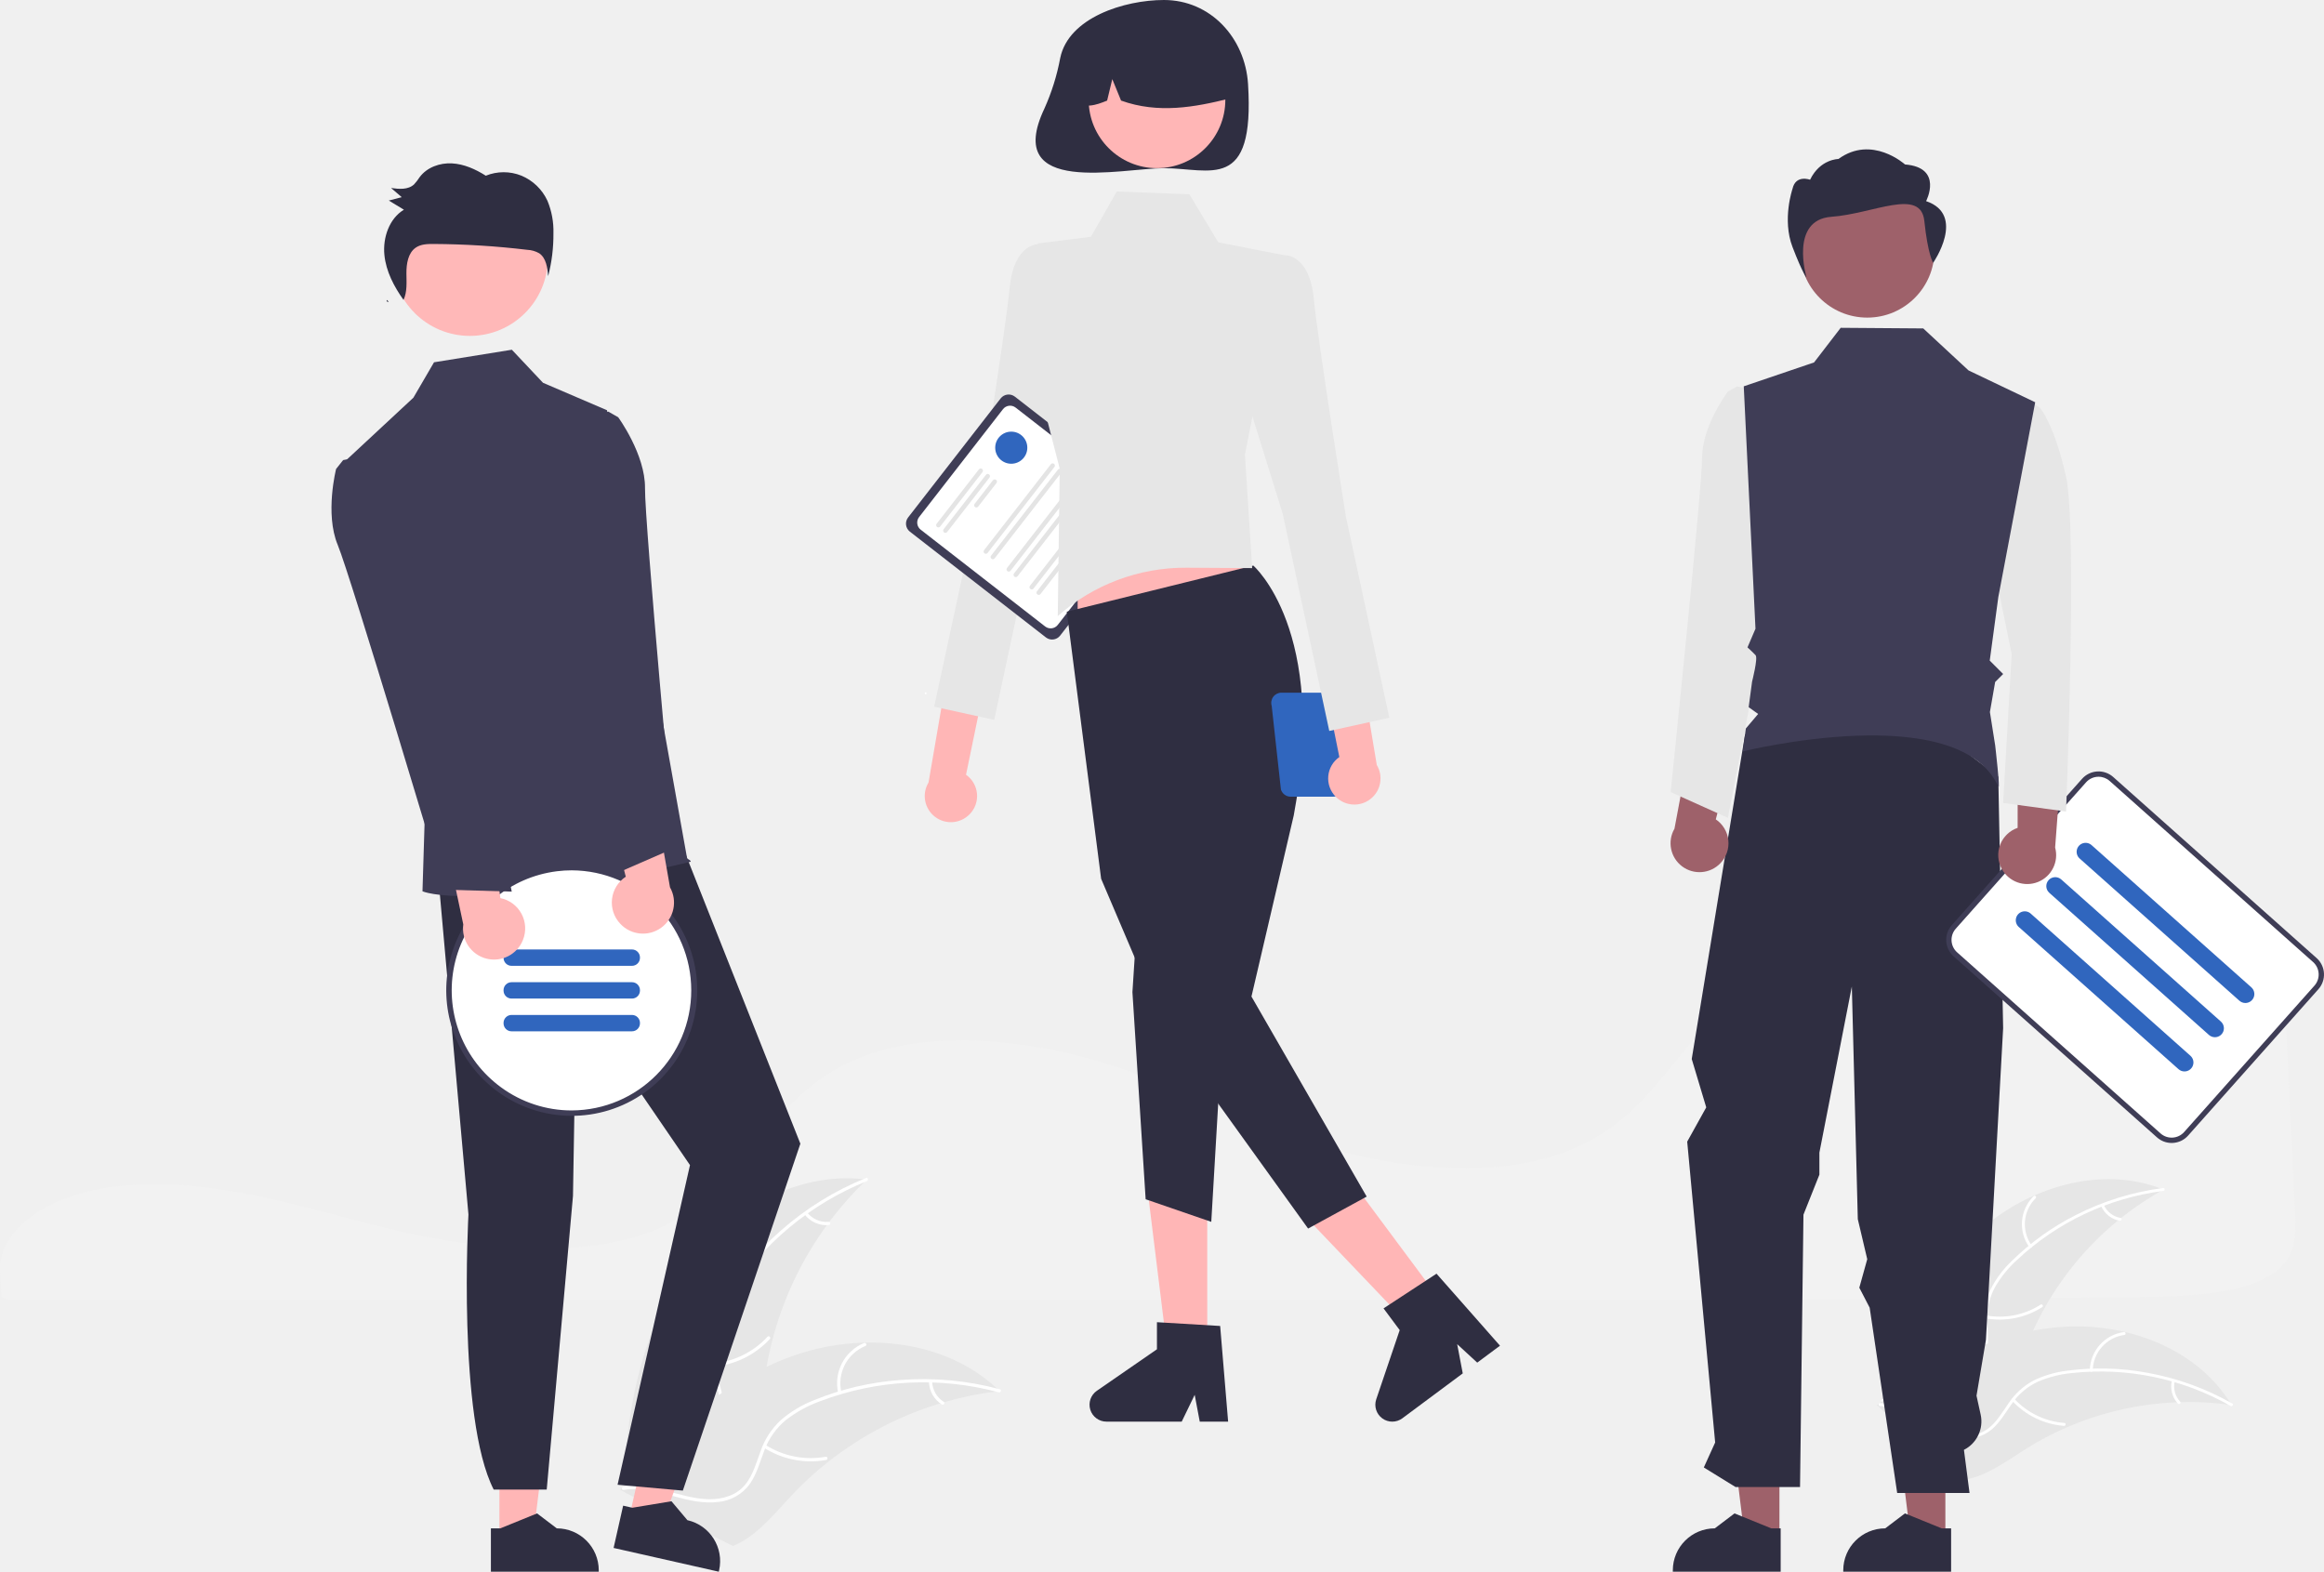
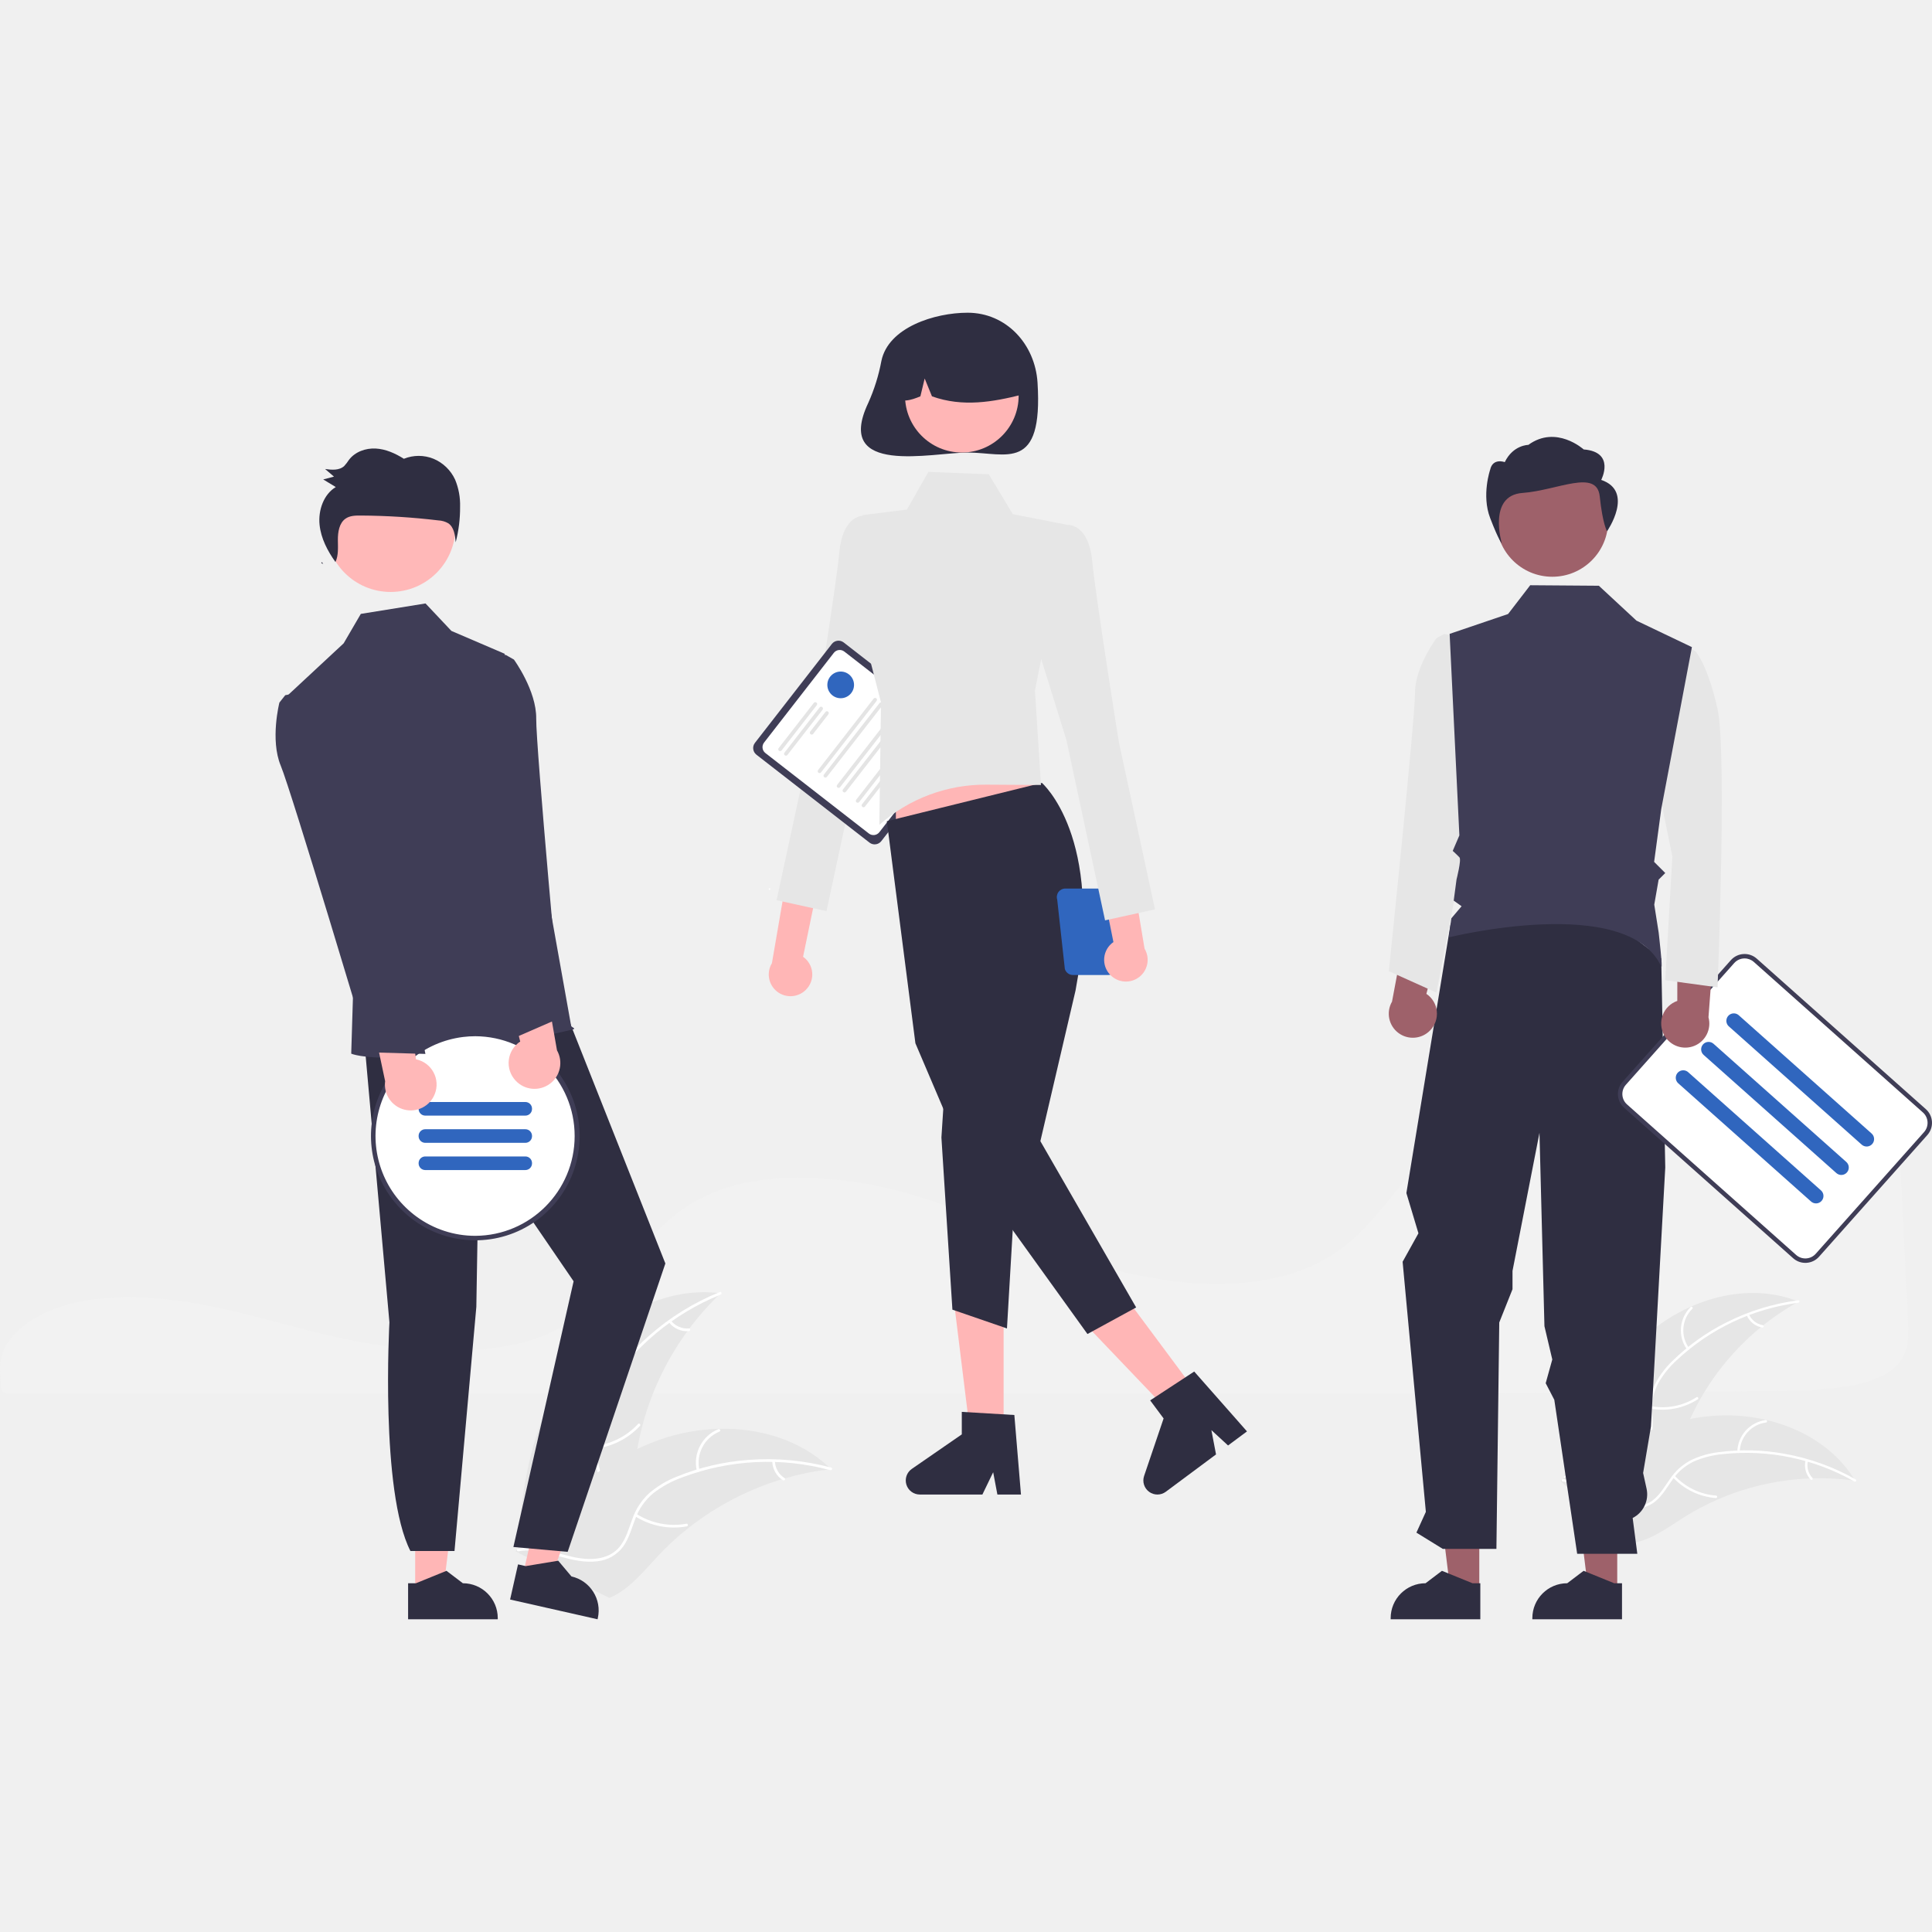
- <svg xmlns="http://www.w3.org/2000/svg" data-name="Layer 1" width="872.699" height="590.182" viewBox="0 0 872.699 590.182">
+ <svg xmlns="http://www.w3.org/2000/svg" data-name="Layer 1" width="300" height="300" viewBox="0 0 872.699 590.182">
  <path d="M222.381,599.644c-4.144,0-8.297.171-12.352.516l-.59.05c-26.899,2.378-46.574,16.173-45.764,32.09l.156,2.878c.103,1.819.213,3.775.304,5.945.049,1.07,1.509,1.892,3.326,1.892H829.101c46.649-.283,93.129-.64,138.141-1.06a235.086,235.086,0,0,0,25.273-1.31c12.509-1.48,21.191-4.415,26.545-8.972h.002c6.658-5.65,6.868-12.766,6.465-20.805-.82-16.232-1.634-33.285-2.445-50.286-.717-14.983-1.431-29.927-2.144-44.233-.441-8.49-1.422-15.984-8.983-21.712-8.195-6.194-23.141-9.334-44.423-9.334-.257,0-.512,0-.773.001-66.697.237-132.783,23.171-164.446,57.067-3.646,3.903-7.043,8.082-10.329,12.124-4.855,5.971-9.874,12.144-15.864,17.664a74.56,74.56,0,0,1-10.48,8.169c-.257.178-.551.368-.862.549-.712.464-1.456.911-2.182,1.31a75.768,75.768,0,0,1-13.365,6.076l-.468.157c-.353.126-.735.252-1.117.367-2.68.86-5.465,1.604-8.254,2.206-12.069,2.66-25.793,3.298-40.789,1.894a197.111,197.111,0,0,1-40.557-8.265c-13.886-4.389-26.884-9.86-39.454-15.151-5.521-2.325-11.232-4.729-16.935-7.006-1.072-.429-2.127-.848-3.197-1.267-6.966-2.715-13.281-4.957-19.306-6.854a190.553,190.553,0,0,0-46.008-8.521c-16.588-.908-31.206.805-43.438,5.079a74.597,74.597,0,0,0-9.825,4.233c-14.488,7.523-23.419,18.627-32.056,29.365-10.744,13.356-21.853,27.169-43.79,34.329-25.313,8.27-62.262,4.834-88.403-1.141-8.219-1.879-16.427-4.04-24.366-6.131q-4.809-1.267-9.626-2.517c-6.309-1.629-11.473-2.877-16.251-3.931l-1.511-.336c-.84-.183-1.682-.365-2.538-.539-5.674-1.191-10.958-2.129-16.162-2.866l-1.231-.18c-2.468-.325-4.776-.596-7.04-.823l-.904-.09C231.569,599.854,226.979,599.644,222.381,599.644Z" transform="translate(-163.6507 -154.9092)" fill="#f2f2f2" />
  <path d="M906.555,617.408c18.617-16.777,46.309-25.212,69.537-15.805a115.466,115.466,0,0,0-51.888,59.935c-3.698,9.838-6.786,21.166-15.882,26.433-5.659,3.278-12.7,3.438-19.046,1.856-6.346-1.582-12.162-4.754-17.899-7.894l-1.632-.037C877.073,657.93,887.938,634.184,906.555,617.408Z" transform="translate(-163.6507 -154.9092)" fill="#e6e6e6" />
  <path d="M975.963,602.112a98.692,98.692,0,0,0-54.906,25.931,42.5,42.5,0,0,0-8.345,10.377,24.376,24.376,0,0,0-2.818,12.516c.101,4.058.673,8.198-.214,12.21a14.925,14.925,0,0,1-7.425,9.689c-4.546,2.613-9.759,3.437-14.886,4.065-5.692.698-11.615,1.332-16.542,4.525-.597.387-1.162-.562-.566-.948,8.572-5.555,19.42-3.534,28.637-7.241,4.301-1.73,8.107-4.766,9.454-9.357,1.178-4.015.591-8.284.454-12.392a26.011,26.011,0,0,1,2.299-12.34,39.291,39.291,0,0,1,7.916-10.659,95.749,95.749,0,0,1,24.333-17.42,100.442,100.442,0,0,1,32.6-10.059c.703-.091.709,1.015.01,1.105Z" transform="translate(-163.6507 -154.9092)" fill="#fff" />
  <path d="M925.656,623.184a14.807,14.807,0,0,1,1.632-19.104c.506-.499,1.305.265.798.764a13.711,13.711,0,0,0-1.482,17.774c.415.577-.536,1.14-.948.566Z" transform="translate(-163.6507 -154.9092)" fill="#fff" />
  <path d="M909.571,648.884a28.539,28.539,0,0,0,20.394-4.083c.598-.385,1.164.564.566.948a29.685,29.685,0,0,1-21.23,4.206c-.701-.126-.427-1.197.27-1.071Z" transform="translate(-163.6507 -154.9092)" fill="#fff" />
  <path d="M953.656,607.341a8.381,8.381,0,0,0,6.269,4.894c.702.117.427,1.188-.27,1.071a9.392,9.392,0,0,1-6.947-5.399.571.571,0,0,1,.191-.757.555.555,0,0,1,.757.191Z" transform="translate(-163.6507 -154.9092)" fill="#fff" />
  <path d="M1001.67,682.507c-.44-.061-.881-.122-1.328-.176a110.379,110.379,0,0,0-17.882-.908c-.462.007-.931.021-1.392.041a116.365,116.365,0,0,0-41.75,9.61,113.005,113.005,0,0,0-15.163,8.056c-6.688,4.234-13.602,9.358-21.078,11.085a19.386,19.386,0,0,1-2.362.421l-30.889-26.745c-.04-.096-.086-.185-.126-.282l-1.282-1.011c.239-.176.49-.353.729-.528.138-.102.283-.199.421-.301.094-.066.189-.133.27-.198.031-.022.063-.044.088-.059.081-.065.164-.117.239-.176q2.103-1.49,4.235-2.955c.006-.007.006-.007.019-.008a166.157,166.157,0,0,1,34.601-18.599c.367-.139.739-.285,1.12-.411a107.831,107.831,0,0,1,16.939-4.767,95.329,95.329,0,0,1,9.553-1.334,79.272,79.272,0,0,1,24.723,1.752c16.143,3.743,30.91,12.608,39.656,26.433C1001.236,681.798,1001.453,682.146,1001.67,682.507Z" transform="translate(-163.6507 -154.9092)" fill="#e6e6e6" />
  <path d="M1001.262,682.839A98.692,98.692,0,0,0,941.81,670.486a42.5,42.5,0,0,0-12.911,3.261,24.376,24.376,0,0,0-9.785,8.297c-2.363,3.301-4.398,6.951-7.522,9.62a14.925,14.925,0,0,1-11.761,3.266c-5.203-.651-9.862-3.132-14.333-5.717-4.965-2.87-10.076-5.93-15.932-6.347-.71-.051-.59-1.149.119-1.098,10.189.726,17.633,8.871,27.225,11.46,4.476,1.208,9.343,1.075,13.182-1.779,3.358-2.496,5.459-6.258,7.823-9.621a26.011,26.011,0,0,1,9.265-8.469,39.291,39.291,0,0,1,12.738-3.745,95.749,95.749,0,0,1,29.917.742,100.443,100.443,0,0,1,32.085,11.596c.616.351-.045,1.237-.657.888Z" transform="translate(-163.6507 -154.9092)" fill="#fff" />
  <path d="M948.408,669.376a14.807,14.807,0,0,1,12.805-14.271c.705-.093.883.997.177,1.091a13.711,13.711,0,0,0-11.884,13.299c-.016.711-1.114.588-1.098-.119Z" transform="translate(-163.6507 -154.9092)" fill="#fff" />
  <path d="M920.092,680.212A28.539,28.539,0,0,0,938.834,689.23c.709.053.59,1.151-.119,1.098a29.685,29.685,0,0,1-19.483-9.424c-.484-.523.38-1.212.861-.692Z" transform="translate(-163.6507 -154.9092)" fill="#fff" />
  <path d="M980.303,673.584a8.381,8.381,0,0,0,2.058,7.682c.49.516-.374,1.205-.861.692a9.392,9.392,0,0,1-2.296-8.493.571.571,0,0,1,.609-.49.555.555,0,0,1,.49.609Z" transform="translate(-163.6507 -154.9092)" fill="#fff" />
  <path d="M419.194,634.093c15.245-23.122,42.515-39.848,69.975-36.249a127.604,127.604,0,0,0-38.822,78.537c-1.218,11.551-1.37,24.526-9.632,32.69-5.141,5.08-12.627,7.21-19.854,7.283-7.227.073-14.331-1.701-21.34-3.464l-1.756.415C398.935,685.634,403.949,657.215,419.194,634.093Z" transform="translate(-163.6507 -154.9092)" fill="#e6e6e6" />
  <path d="M489.172,598.425a109.067,109.067,0,0,0-51.51,43.008,46.968,46.968,0,0,0-6.039,13.42,26.938,26.938,0,0,0,.468,14.17c1.237,4.313,3.001,8.581,3.168,13.119a16.494,16.494,0,0,1-5.245,12.428c-4.135,4.059-9.482,6.391-14.79,8.489-5.894,2.33-12.052,4.656-16.434,9.441-.531.58-1.4-.278-.869-.857,7.623-8.326,19.787-9.182,28.614-15.711,4.119-3.047,7.345-7.353,7.508-12.638.143-4.621-1.673-9.024-2.962-13.38a28.745,28.745,0,0,1-.974-13.838,43.421,43.421,0,0,1,5.501-13.602,105.814,105.814,0,0,1,21.179-25.401,111.001,111.001,0,0,1,32.068-19.827c.727-.293,1.04.888.318,1.179Z" transform="translate(-163.6507 -154.9092)" fill="#fff" />
  <path d="M441.23,634.957a16.363,16.363,0,0,1-3.569-20.886c.403-.674,1.469-.08,1.066.595a15.152,15.152,0,0,0,3.359,19.422c.604.502-.256,1.368-.857.869Z" transform="translate(-163.6507 -154.9092)" fill="#fff" />
  <path d="M431.176,666.919a31.539,31.539,0,0,0,20.676-10.041c.533-.578,1.402.28.869.857a32.806,32.806,0,0,1-21.536,10.405c-.785.06-.789-1.161-.009-1.221Z" transform="translate(-163.6507 -154.9092)" fill="#fff" />
  <path d="M466.769,610.222a9.263,9.263,0,0,0,8.066,3.491c.784-.07.787,1.151.009,1.221a10.379,10.379,0,0,1-8.932-3.842.631.631,0,0,1-.006-.863.613.613,0,0,1,.863-.006Z" transform="translate(-163.6507 -154.9092)" fill="#fff" />
  <path d="M539.033,677.258c-.488.058-.976.115-1.469.182a121.983,121.983,0,0,0-19.378,4.003c-.492.136-.99.281-1.477.43a128.597,128.597,0,0,0-41.98,21.893,124.883,124.883,0,0,0-13.976,12.834c-5.975,6.389-11.944,13.792-19.46,17.719a21.424,21.424,0,0,1-2.409,1.107L398.407,715.415c-.069-.092-.143-.174-.213-.266l-1.653-.725c.206-.254.426-.513.633-.768.119-.148.247-.291.366-.439.082-.097.165-.194.234-.287.027-.032.055-.065.078-.088.069-.092.142-.171.206-.254q1.835-2.178,3.708-4.338c.005-.009.005-.009.018-.014,9.539-10.948,20.075-21.196,31.833-29.519.354-.25.712-.51,1.084-.751a119.167,119.167,0,0,1,16.791-9.81,105.352,105.352,0,0,1,9.846-4.085,87.605,87.605,0,0,1,26.93-5.005c18.307-.487,36.566,4.885,49.767,17.238C538.371,676.62,538.7,676.932,539.033,677.258Z" transform="translate(-163.6507 -154.9092)" fill="#e6e6e6" />
  <path d="M538.688,677.727a109.067,109.067,0,0,0-67.022,3.327,46.968,46.968,0,0,0-12.901,7.079,26.938,26.938,0,0,0-8.157,11.596c-1.609,4.188-2.77,8.658-5.369,12.382a16.494,16.494,0,0,1-11.671,6.765c-5.746.752-11.419-.606-16.92-2.127-6.108-1.688-12.426-3.539-18.806-2.356-.773.143-.95-1.064-.178-1.208,11.099-2.058,21.327,4.582,32.306,4.683,5.123.047,10.291-1.449,13.604-5.57,2.897-3.604,4.098-8.212,5.69-12.467A28.745,28.745,0,0,1,456.817,688.196a43.421,43.421,0,0,1,12.582-7.549,105.815,105.815,0,0,1,32.203-7.53,111.001,111.001,0,0,1,37.542,3.476c.757.204.296,1.335-.455,1.133Z" transform="translate(-163.6507 -154.9092)" fill="#fff" />
  <path d="M478.414,678.031A16.364,16.364,0,0,1,488.14,659.206c.728-.296,1.221.821.493,1.117a15.152,15.152,0,0,0-9.011,17.53c.181.764-1.028.938-1.208.178Z" transform="translate(-163.6507 -154.9092)" fill="#fff" />
  <path d="M451.144,697.498a31.539,31.539,0,0,0,22.554,4.431c.773-.141.951,1.067.178,1.208a32.806,32.806,0,0,1-23.46-4.659c-.663-.425.069-1.402.728-.98Z" transform="translate(-163.6507 -154.9092)" fill="#fff" />
  <path d="M513.697,673.658a9.263,9.263,0,0,0,4.339,7.644c.668.416-.064,1.393-.728.98a10.379,10.379,0,0,1-4.818-8.445.631.631,0,0,1,.515-.693.613.613,0,0,1,.693.515Z" transform="translate(-163.6507 -154.9092)" fill="#fff" />
  <path d="M527.689,460.738a9.76,9.76,0,0,0-1.282-14.911l15.932-77.107-17.189,5.423-12.818,74.595a9.813,9.813,0,0,0,15.357,12.001Z" transform="translate(-163.6507 -154.9092)" fill="#ffb6b6" />
  <path d="M564.515,254.628l-10.648-8.037s-9.393-.665-11.056,16.274S530.732,344.815,530.732,344.815l-16.293,75.463,22.554,4.95,17.451-81.438,17.469-56.184Z" transform="translate(-163.6507 -154.9092)" fill="#e6e6e6" />
  <path d="M556.404,394.262l-51.075-39.713a3.809,3.809,0,0,1-.668-5.338l34.751-44.693a3.809,3.809,0,0,1,5.338-.668l51.075,39.713a3.809,3.809,0,0,1,.668,5.338l-34.751,44.693A3.809,3.809,0,0,1,556.404,394.262Z" transform="translate(-163.6507 -154.9092)" fill="#3f3d56" />
  <path d="M556.123,390.152l-46.742-36.345a3.382,3.382,0,0,1-.593-4.74L540.291,308.552a3.382,3.382,0,0,1,4.74-.593l46.742,36.345a3.382,3.382,0,0,1,.593,4.74l-31.503,40.516A3.382,3.382,0,0,1,556.123,390.152Z" transform="translate(-163.6507 -154.9092)" fill="#fff" />
  <path d="M515.508,352.777a.845.845,0,0,1-.148-1.185l15.893-20.439a.844.844,0,1,1,1.333,1.037L516.693,352.629A.845.845,0,0,1,515.508,352.777Z" transform="translate(-163.6507 -154.9092)" fill="#e4e4e4" />
  <path d="M518.142,354.825a.845.845,0,0,1-.148-1.185l15.893-20.439a.844.844,0,1,1,1.333,1.037L519.327,354.677A.845.845,0,0,1,518.142,354.825Z" transform="translate(-163.6507 -154.9092)" fill="#e4e4e4" />
  <path d="M529.78,345.294a.845.845,0,0,1-.148-1.185l6.889-8.86a.844.844,0,1,1,1.333,1.037l-6.889,8.86A.845.845,0,0,1,529.78,345.294Z" transform="translate(-163.6507 -154.9092)" fill="#e4e4e4" />
  <path d="M533.331,362.681a.845.845,0,0,1-.148-1.185l25.089-32.267a.844.844,0,1,1,1.333,1.037l-25.089,32.267A.845.845,0,0,1,533.331,362.681Z" transform="translate(-163.6507 -154.9092)" fill="#e4e4e4" />
  <path d="M535.965,364.729a.845.845,0,0,1-.148-1.185l25.089-32.267a.844.844,0,1,1,1.333,1.037l-25.089,32.267A.845.845,0,0,1,535.965,364.729Z" transform="translate(-163.6507 -154.9092)" fill="#e4e4e4" />
  <path d="M541.944,369.378a.845.845,0,0,1-.148-1.185l25.089-32.267a.844.844,0,1,1,1.333,1.037L543.129,369.229A.845.845,0,0,1,541.944,369.378Z" transform="translate(-163.6507 -154.9092)" fill="#e4e4e4" />
  <path d="M544.578,371.426a.845.845,0,0,1-.148-1.185l25.089-32.267a.844.844,0,1,1,1.333,1.037l-25.089,32.267A.845.845,0,0,1,544.578,371.426Z" transform="translate(-163.6507 -154.9092)" fill="#e4e4e4" />
  <path d="M550.558,376.075a.845.845,0,0,1-.148-1.185l25.089-32.267a.844.844,0,1,1,1.333,1.037l-25.089,32.267A.845.845,0,0,1,550.558,376.075Z" transform="translate(-163.6507 -154.9092)" fill="#e4e4e4" />
  <path d="M553.192,378.123a.845.845,0,0,1-.148-1.185L578.133,344.671a.844.844,0,0,1,1.333,1.037l-25.089,32.267A.845.845,0,0,1,553.192,378.123Z" transform="translate(-163.6507 -154.9092)" fill="#e4e4e4" />
  <circle cx="347.608" cy="260.34" r="0.347" fill="#fff" />
  <path d="M561.778,176.706a83.478,83.478,0,0,1-5.956,19.01c-15.673,33.157,28.961,22.349,44.912,22.349,17.44,0,34.126,9.171,31.578-31.578-1.089-17.406-14.138-31.578-31.578-31.578C585.838,154.909,564.893,161.531,561.778,176.706Z" transform="translate(-163.6507 -154.9092)" fill="#2f2e41" />
  <polygon points="453.34 508.085 438.481 508.085 431.41 450.772 453.34 450.772 453.34 508.085" fill="#ffb6b6" />
  <path d="M624.833,688.739H614.177l-1.902-10.06-4.871,10.06H579.142a6.353,6.353,0,0,1-3.61-11.581l22.569-15.587V651.401l23.739,1.417Z" transform="translate(-163.6507 -154.9092)" fill="#2f2e41" />
  <polygon points="541.617 489.333 529.693 498.2 489.82 456.429 507.418 443.342 541.617 489.333" fill="#ffb6b6" />
  <path d="M726.923,660.222l-8.551,6.359-7.529-6.938,2.094,10.98-22.679,16.864a6.353,6.353,0,0,1-9.807-7.139l8.81-25.975-6.069-8.162,19.895-13.028Z" transform="translate(-163.6507 -154.9092)" fill="#2f2e41" />
  <polygon points="404.675 244.313 475.21 233.327 461.183 191.129 404.675 191.129 404.675 244.313" fill="#ffb6b6" />
  <path d="M634.29,367.291s28.193,24.357,15.185,93.793L633.595,529.12l43.266,75.116-22,12-53.318-74.105L577.145,484.901,564.24,384.599Z" transform="translate(-163.6507 -154.9092)" fill="#2f2e41" />
  <polygon points="426.942 346.301 425.246 372.562 430.21 450.327 454.854 458.812 459.521 379.134 426.942 346.301" fill="#2f2e41" />
  <path d="M583.016,226.805l27.265,1.064,10.866,18.038,24.792,4.84L631.139,325.619l2.722,42.617-24.686-.151a72.207,72.207,0,0,0-48.314,18.151l0,0,.738-55.32-10.618-41.296,2.386-43.301,19.944-2.493Z" transform="translate(-163.6507 -154.9092)" fill="#e6e6e6" />
  <circle cx="434.471" cy="37.487" r="25.661" fill="#ffb6b6" />
  <path d="M580.695,166.239a29.393,29.393,0,0,1,44.688,25.653c-13.075,3.283-26.812,5.795-40.756.785l-3.293-8.059-1.941,8.065c-4.246,1.736-8.504,3.204-12.761-.017A30.012,30.012,0,0,1,580.695,166.239Z" transform="translate(-163.6507 -154.9092)" fill="#2f2e41" />
  <path d="M641.193,419.971l3.459,31.393a3.832,3.832,0,0,0,3.662,2.705h15.945a3.832,3.832,0,0,0,3.663-2.705l2.865-24.061a5.819,5.819,0,1,0,1.5-10.947,3.798,3.798,0,0,0-2.907-1.344H644.856A3.832,3.832,0,0,0,641.193,419.971Zm30.095,5.705,1.755-5.705a3.792,3.792,0,0,0,.058-2.028c.075-.004.146-.022.222-.022a4.155,4.155,0,1,1,0,8.31A4.102,4.102,0,0,1,671.288,425.675Z" transform="translate(-163.6507 -154.9092)" fill="#3066be" />
  <path d="M665.237,454.09a9.76,9.76,0,0,1,1.357-14.904L651.055,361.999l17.161,5.51,12.439,74.659A9.813,9.813,0,0,1,665.237,454.09Z" transform="translate(-163.6507 -154.9092)" fill="#ffb6b6" />
  <path d="M635.292,258.783l10.648-8.037s9.393-.665,11.056,16.274S669.075,348.97,669.075,348.97l16.293,75.463-22.554,4.95-17.451-81.438-17.469-56.184Z" transform="translate(-163.6507 -154.9092)" fill="#e6e6e6" />
  <circle cx="379.745" cy="168.11" r="6.027" fill="#3066be" />
  <polygon points="187.545 578.006 200.106 578.005 206.082 529.556 187.543 529.557 187.545 578.006" fill="#ffb6b6" />
  <path d="M347.992,728.814l3.536-0,13.803-5.613,7.398,5.613h.001A15.765,15.765,0,0,1,388.494,744.577v.512l-40.502.002Z" transform="translate(-163.6507 -154.9092)" fill="#2f2e41" />
  <polygon points="236.221 570.09 248.474 572.857 264.975 526.914 246.891 522.831 236.221 570.09" fill="#ffb6b6" />
  <path d="M397.65,720.293l3.449.779,14.701-2.435,5.98,7.104.001 0a15.765,15.765,0,0,1,11.905,18.849l-.113.5-39.507-8.92Z" transform="translate(-163.6507 -154.9092)" fill="#2f2e41" />
  <path d="M328.2,483.699,339.559,610.959s-4.256,76.401,9.477,103.286h19.917L378.814,603.982l1.238-74.009,42.699,62.439L395.555,712.442l24.513,2.191,44.133-130.261L415.715,462.088Z" transform="translate(-163.6507 -154.9092)" fill="#2f2e41" />
  <circle cx="176.446" cy="96.839" r="29.293" fill="#ffb8b8" />
  <path d="M391.591,308.956l-24.032-10.311L355.861,286.236l-29.225,4.713-7.754,13.295-25.101,23.34,29.409,132.973-.89,29.043s18.822,8.474,100.453-11.036c.979-.234-1.07-1.259-1.07-1.259Z" transform="translate(-163.6507 -154.9092)" fill="#3f3d56" />
  <path d="M309.636,268.369q-.306-.418-.606-.843c-.081.17-.145.346-.237.512Z" transform="translate(-163.6507 -154.9092)" fill="#2f2e41" />
  <path d="M369.235,230.321a18.691,18.691,0,0,0-9.78-9.448,17.845,17.845,0,0,0-13.379.012c-3.873-2.447-8.175-4.386-12.707-4.627s-9.323,1.441-12.115,5.142a19.776,19.776,0,0,1-2.117,2.75c-2.245,2.079-5.656,1.779-8.64,1.354q2.007,1.72,4.016,3.441-2.43.635-4.86,1.27,2.836,1.72,5.671,3.44c-5.488,3.294-7.982,10.484-7.323,17.013.623,6.182,3.608,11.835,7.176,16.86,1.423-3.004,1.117-6.597,1.093-9.98-.025-3.574.608-7.633,3.472-9.631,1.932-1.347,4.416-1.408,6.746-1.395a309.938,309.938,0,0,1,35.159,2.195,9.897,9.897,0,0,1,4.501,1.306c2.58,1.76,3.083,5.393,3.342,8.581a62.172,62.172,0,0,0,1.985-16.117A29.707,29.707,0,0,0,369.235,230.321Z" transform="translate(-163.6507 -154.9092)" fill="#2f2e41" />
  <circle cx="214.704" cy="371.895" r="46.105" fill="#fff" />
  <path d="M378.355,479.674a47.383,47.383,0,0,0-7.08.533c-1.199.174-2.366.4-3.524.676a47.106,47.106,0,0,0-19.968,81.76c.789.666,1.588,1.311,2.418,1.926a47.12,47.12,0,1,0,28.155-84.895Zm0,92.21a44.821,44.821,0,0,1-26.639-8.74c-.84-.615-1.649-1.25-2.438-1.926a45.054,45.054,0,0,1,20.102-78.594c1.147-.236,2.295-.42,3.463-.564a44.602,44.602,0,0,1,5.512-.338,45.081,45.081,0,0,1,0,90.161Z" transform="translate(-163.6507 -154.9092)" fill="#3f3d56" />
  <rect x="352.741" y="511.436" width="51.228" height="6.147" rx="3" transform="translate(593.0596 874.1096) rotate(-180)" fill="#3066be" />
  <rect x="352.741" y="523.73" width="51.228" height="6.147" rx="3" transform="translate(593.0596 898.699) rotate(-180)" fill="#3066be" />
  <rect x="352.741" y="536.025" width="51.228" height="6.147" rx="3" transform="translate(593.0596 923.2884) rotate(180)" fill="#3066be" />
  <polygon points="730.52 576.442 717.349 576.441 711.083 525.639 730.522 525.64 730.52 576.442" fill="#9e616a" />
  <polygon points="668.209 576.442 655.039 576.441 648.773 525.639 668.212 525.64 668.209 576.442" fill="#9e616a" />
  <path d="M832.324,745.091l-40.502-.002V744.577a15.765,15.765,0,0,1,15.764-15.764h.001l7.398-5.613,13.803,5.613,3.536 0Z" transform="translate(-163.6507 -154.9092)" fill="#2f2e41" />
  <path d="M896.324,745.091l-40.502-.002V744.577a15.765,15.765,0,0,1,15.764-15.764h.001l7.398-5.613,13.803,5.613,3.536 0Z" transform="translate(-163.6507 -154.9092)" fill="#2f2e41" />
  <path d="M818.941,430.688,798.924,552.572l5.447,18.163-7.148,12.864,10.497,112.97-4.261,9.381,11.906,7.342h24.226L840.877,611.02l5.984-15.016v-8.276l12.182-62.364,2.243,87.336,3.544,15.039L861.853,638.448l3.889,7.502,10.331,69.571H903.239l-2.101-16.185,0,0a11.962,11.962,0,0,0,6.281-13.237l-1.558-7.094,3.545-20.976,6.455-117.024-1.82-94.423L882.262,422.28Z" transform="translate(-163.6507 -154.9092)" fill="#2f2e41" />
  <circle id="ab6171fa-7d69-4734-b81c-8dff60f9761b" data-name="Ellipse 219" cx="701.179" cy="94.026" r="25.239" fill="#9e616a" />
  <path d="M809.686,479.055A10.803,10.803,0,0,0,807.956,462.58l9.814-37.115-18.909,6.36-6.421,34.27a10.862,10.862,0,0,0,17.245,12.96Z" transform="translate(-163.6507 -154.9092)" fill="#9e616a" />
  <path id="bc44dde2-a388-4b93-9ca4-c442728432a9-213" data-name="Path 1101" d="M820.015,300.86l-4.059-.842-3.461,1.917s-9.669,12.892-9.669,24.709S791.008,452.339,791.008,452.339l21.486,9.669,17.189-89.168Z" transform="translate(-163.6507 -154.9092)" fill="#e6e6e6" />
  <path id="bf427902-b9bf-4946-b5d7-5c1c7e04535e-214" data-name="Path 1104" d="M886.932,230.431s6.601-12.619-7.922-13.767c0,0-12.381-11.231-25-2.053,0,0-6.883,0-10.647,7.789,0,0-5.414-2.053-6.603,3.442,0,0-3.961,11.472,0,21.797s5.277,11.472,5.277,11.472-6.509-21.647,9.335-22.794,33.574-11.049,34.895,1.571,3.307,15.729,3.307,15.729S902.115,235.593,886.932,230.431Z" transform="translate(-163.6507 -154.9092)" fill="#2f2e41" />
  <path d="M979.128,583.598a7.723,7.723,0,0,1-5.163-1.97L897.584,513.638a7.789,7.789,0,0,1-.638-10.984L945.876,447.685a7.789,7.789,0,0,1,10.985-.639l76.381,67.992a7.78,7.78,0,0,1,.638,10.983l-48.931,54.968a7.726,7.726,0,0,1-5.36,2.595C979.435,583.595,979.281,583.598,979.128,583.598Z" transform="translate(-163.6507 -154.9092)" fill="#fff" />
  <path d="M979.127,584.098a8.219,8.219,0,0,1-5.495-2.096l-76.381-67.991a8.291,8.291,0,0,1-.679-11.691l48.93-54.968a8.292,8.292,0,0,1,11.691-.68l76.381,67.992a8.282,8.282,0,0,1,.679,11.69L985.323,581.323a8.229,8.229,0,0,1-5.705,2.762C979.454,584.094,979.291,584.098,979.127,584.098Zm-27.436-137.518a6.264,6.264,0,0,0-4.694,2.102l-48.93,54.968a6.287,6.287,0,0,0,.515,8.867l76.381,67.991a6.279,6.279,0,0,0,8.867-.516l48.931-54.968a6.28,6.28,0,0,0-.515-8.866l-76.381-67.992A6.255,6.255,0,0,0,951.691,446.58Z" transform="translate(-163.6507 -154.9092)" fill="#3f3d56" />
  <path d="M1006.825,531.541a3.353,3.353,0,0,1-2.237-.851l-59.956-53.371a3.367,3.367,0,1,1,4.477-5.029l59.957,53.371a3.366,3.366,0,0,1-2.241,5.88Z" transform="translate(-163.6507 -154.9092)" fill="#3066be" />
  <path d="M995.389,544.388a3.353,3.353,0,0,1-2.237-.851l-59.956-53.371a3.366,3.366,0,1,1,4.477-5.028l59.957,53.371a3.365,3.365,0,0,1-2.241,5.879Z" transform="translate(-163.6507 -154.9092)" fill="#3066be" />
  <path d="M983.953,557.236a3.35,3.35,0,0,1-2.237-.852L921.759,503.014a3.367,3.367,0,1,1,4.478-5.029l59.956,53.371a3.365,3.365,0,0,1-2.24,5.88Z" transform="translate(-163.6507 -154.9092)" fill="#3066be" />
  <path d="M915.388,481.246a10.803,10.803,0,0,1,5.91-15.475l.065-38.39,16.636,11.011L935.387,473.159a10.862,10.862,0,0,1-19.999,8.086Z" transform="translate(-163.6507 -154.9092)" fill="#9e616a" />
  <path id="f348f81f-b961-4ae4-bc6b-758f6acfb12a-215" data-name="Path 1100" d="M916.926,311.381,924.358,304.217l5.46,3.941s5.372,6.446,9.669,25.784,0,125.695,0,125.695l-23.635-3.223,3.223-55.864-9.669-47.27Z" transform="translate(-163.6507 -154.9092)" fill="#e6e6e6" />
  <path d="M927.9,305.964l-25.039-11.961-17-15.768-31-.232-10,13-26.4,8.968,4.4,91.032-3,7s2.09,1.888,3.045,2.944-1.32,9.897-1.32,9.897l-1.282,9.618,3.557,2.541-4.624,5.462-1.148,8.61s80.715-20.062,95.966,13.172c.806,1.756-1.178-15.405-1.178-15.405l-1.984-12.563,1.968-11.276,3-3-5.032-5.032,3.226-23.874Z" transform="translate(-163.6507 -154.9092)" fill="#3f3d56" />
  <path d="M360.06,507.775a11.6,11.6,0,0,0-8.504-15.622l-5.562-40.844-16.127,14.098,7.754,36.625a11.662,11.662,0,0,0,22.439,5.744Z" transform="translate(-163.6507 -154.9092)" fill="#ffb8b8" />
  <path id="e1bf2fad-858c-4bea-9733-320cc40b59f5-216" data-name="Path 1101" d="M296.875,326.838l-4.371.837-2.642,3.327s-4.275,16.766.595,28.484,40.076,129.497,40.076,129.497l25.288.733L336.121,394.222Z" transform="translate(-163.6507 -154.9092)" fill="#3f3d56" />
  <path d="M396.567,501.784a11.599,11.599,0,0,1,2.066-17.666l-10.068-39.972,20.221,7.068,6.46,36.875a11.662,11.662,0,0,1-18.679,13.696Z" transform="translate(-163.6507 -154.9092)" fill="#ffb8b8" />
  <path id="ff35f29e-9865-4218-824f-c5cf71e1b056-217" data-name="Path 1101" d="M387.733,310.335l4.368-.853,3.692,2.102s10.218,13.964,10.068,26.651,11.097,135.101,11.097,135.101l-23.191,10.109-17.327-95.953Z" transform="translate(-163.6507 -154.9092)" fill="#3f3d56" />
</svg>
